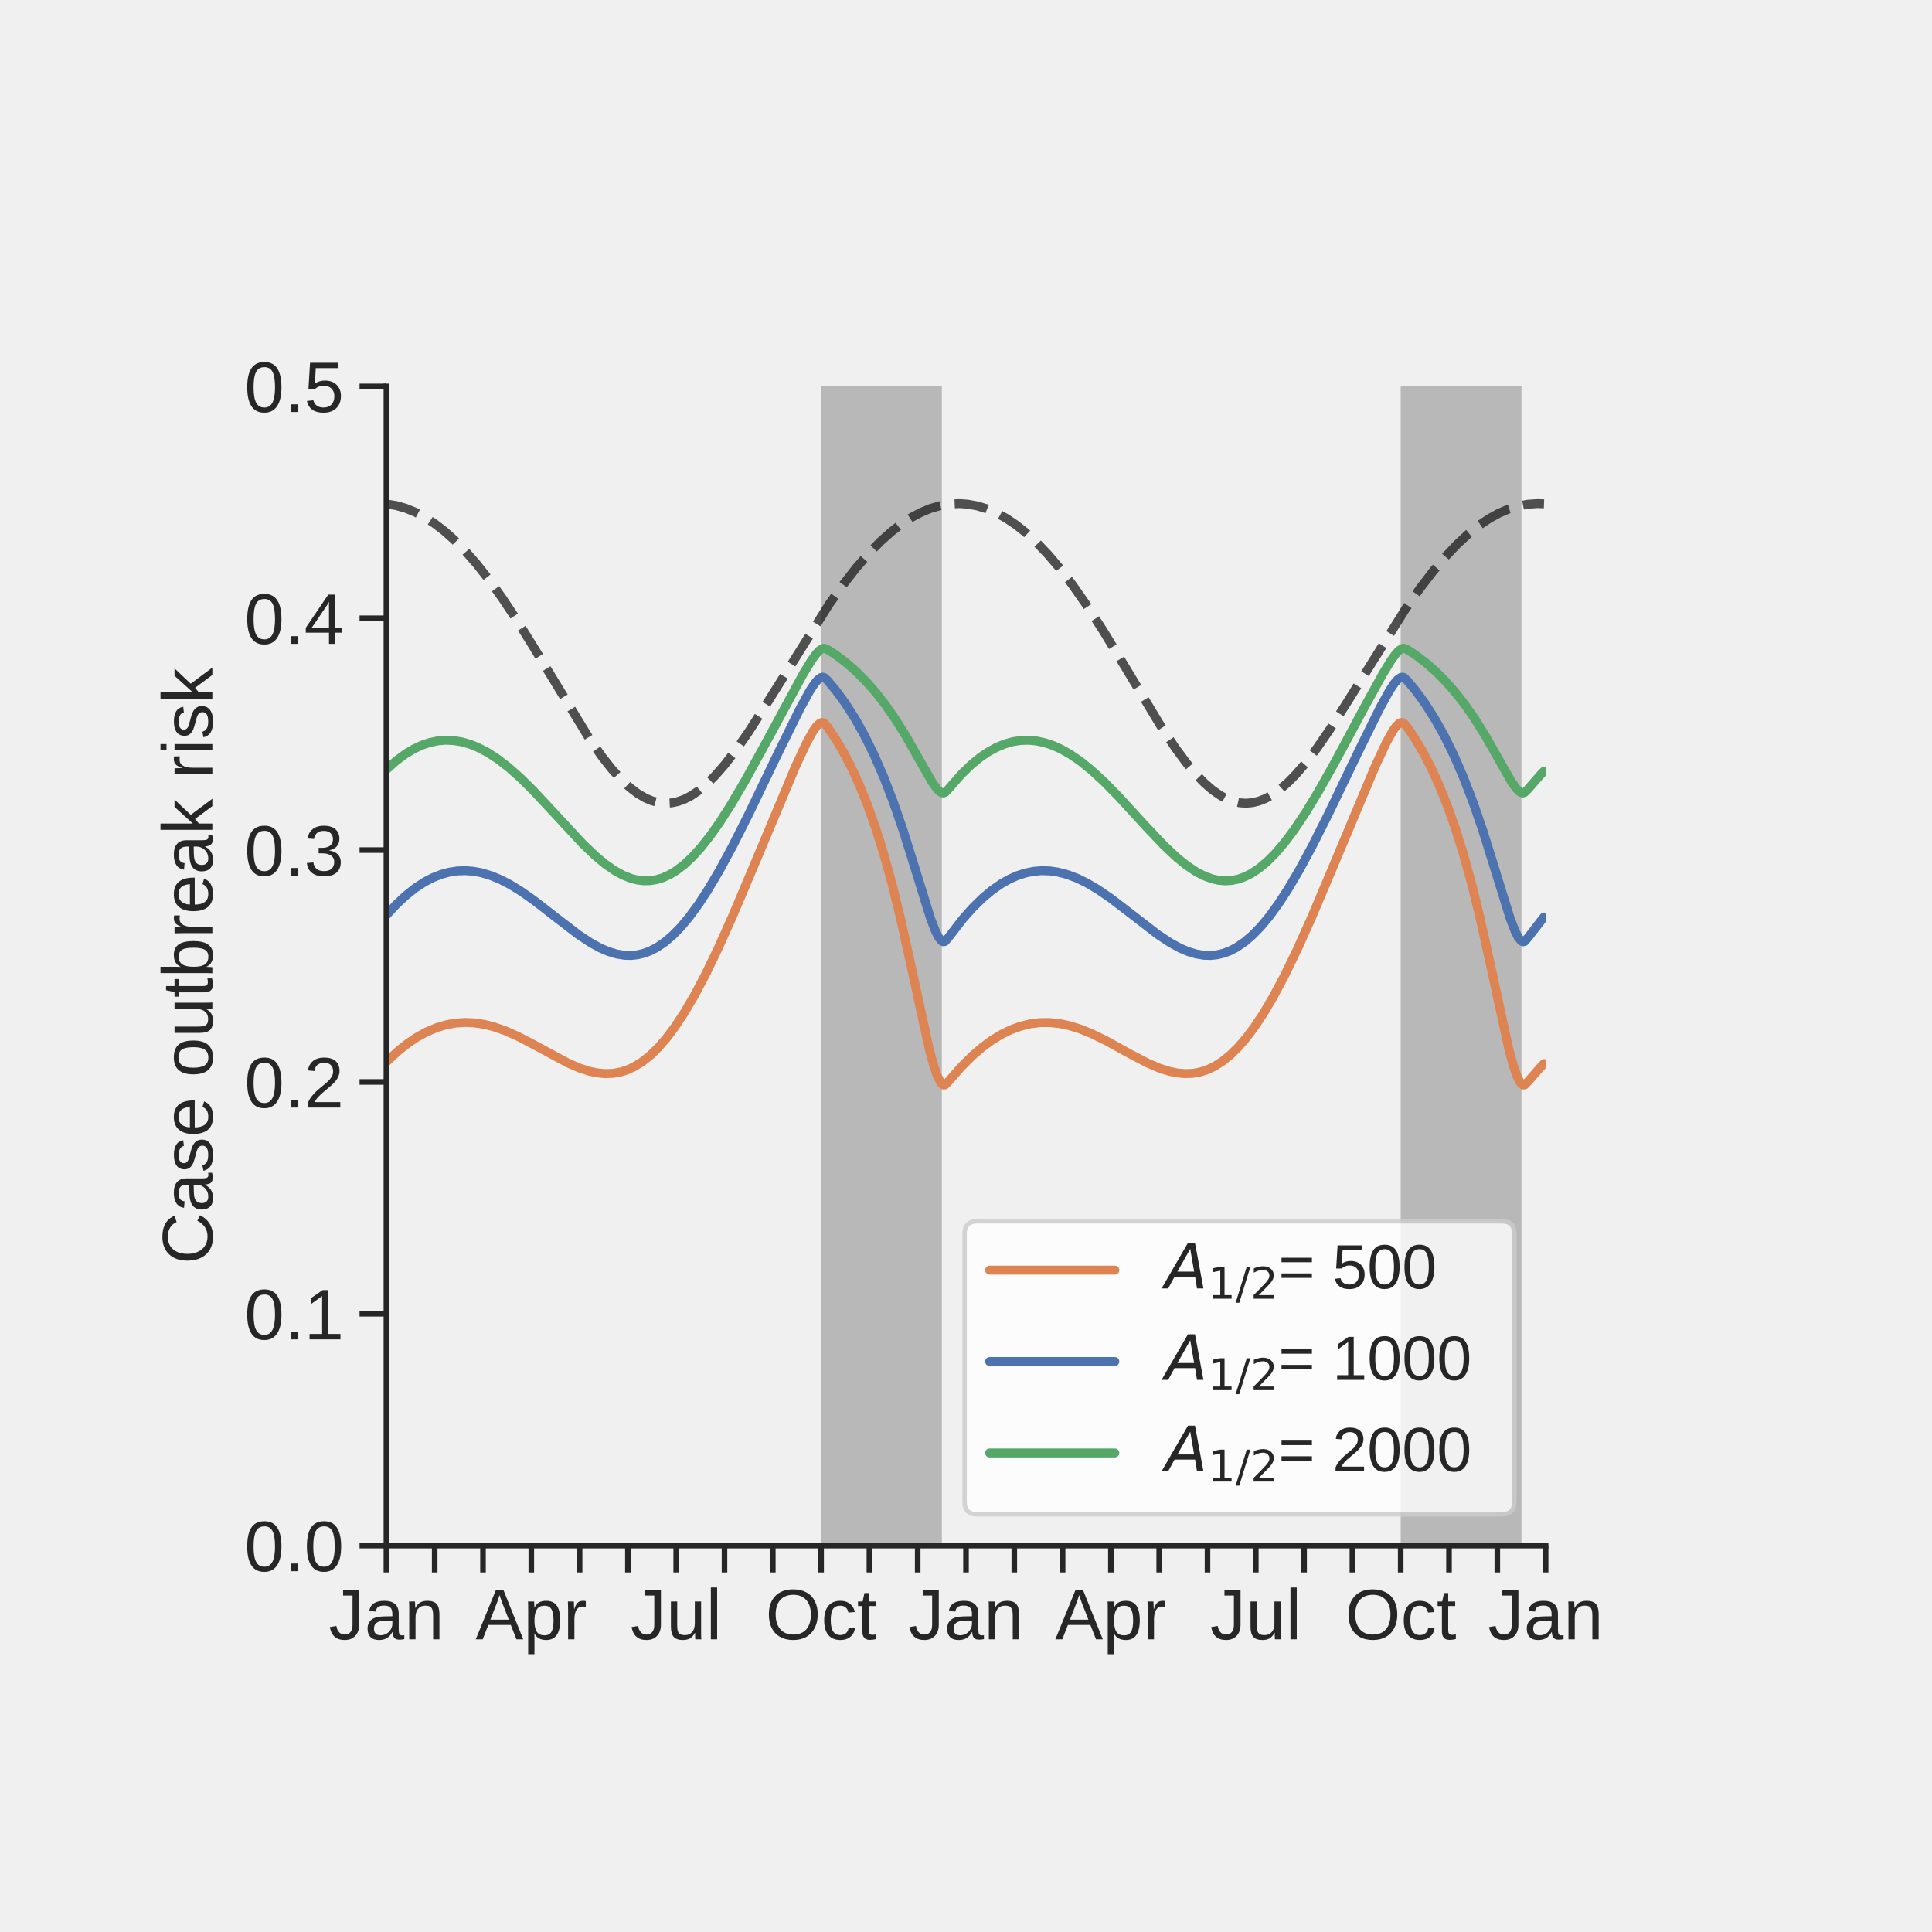
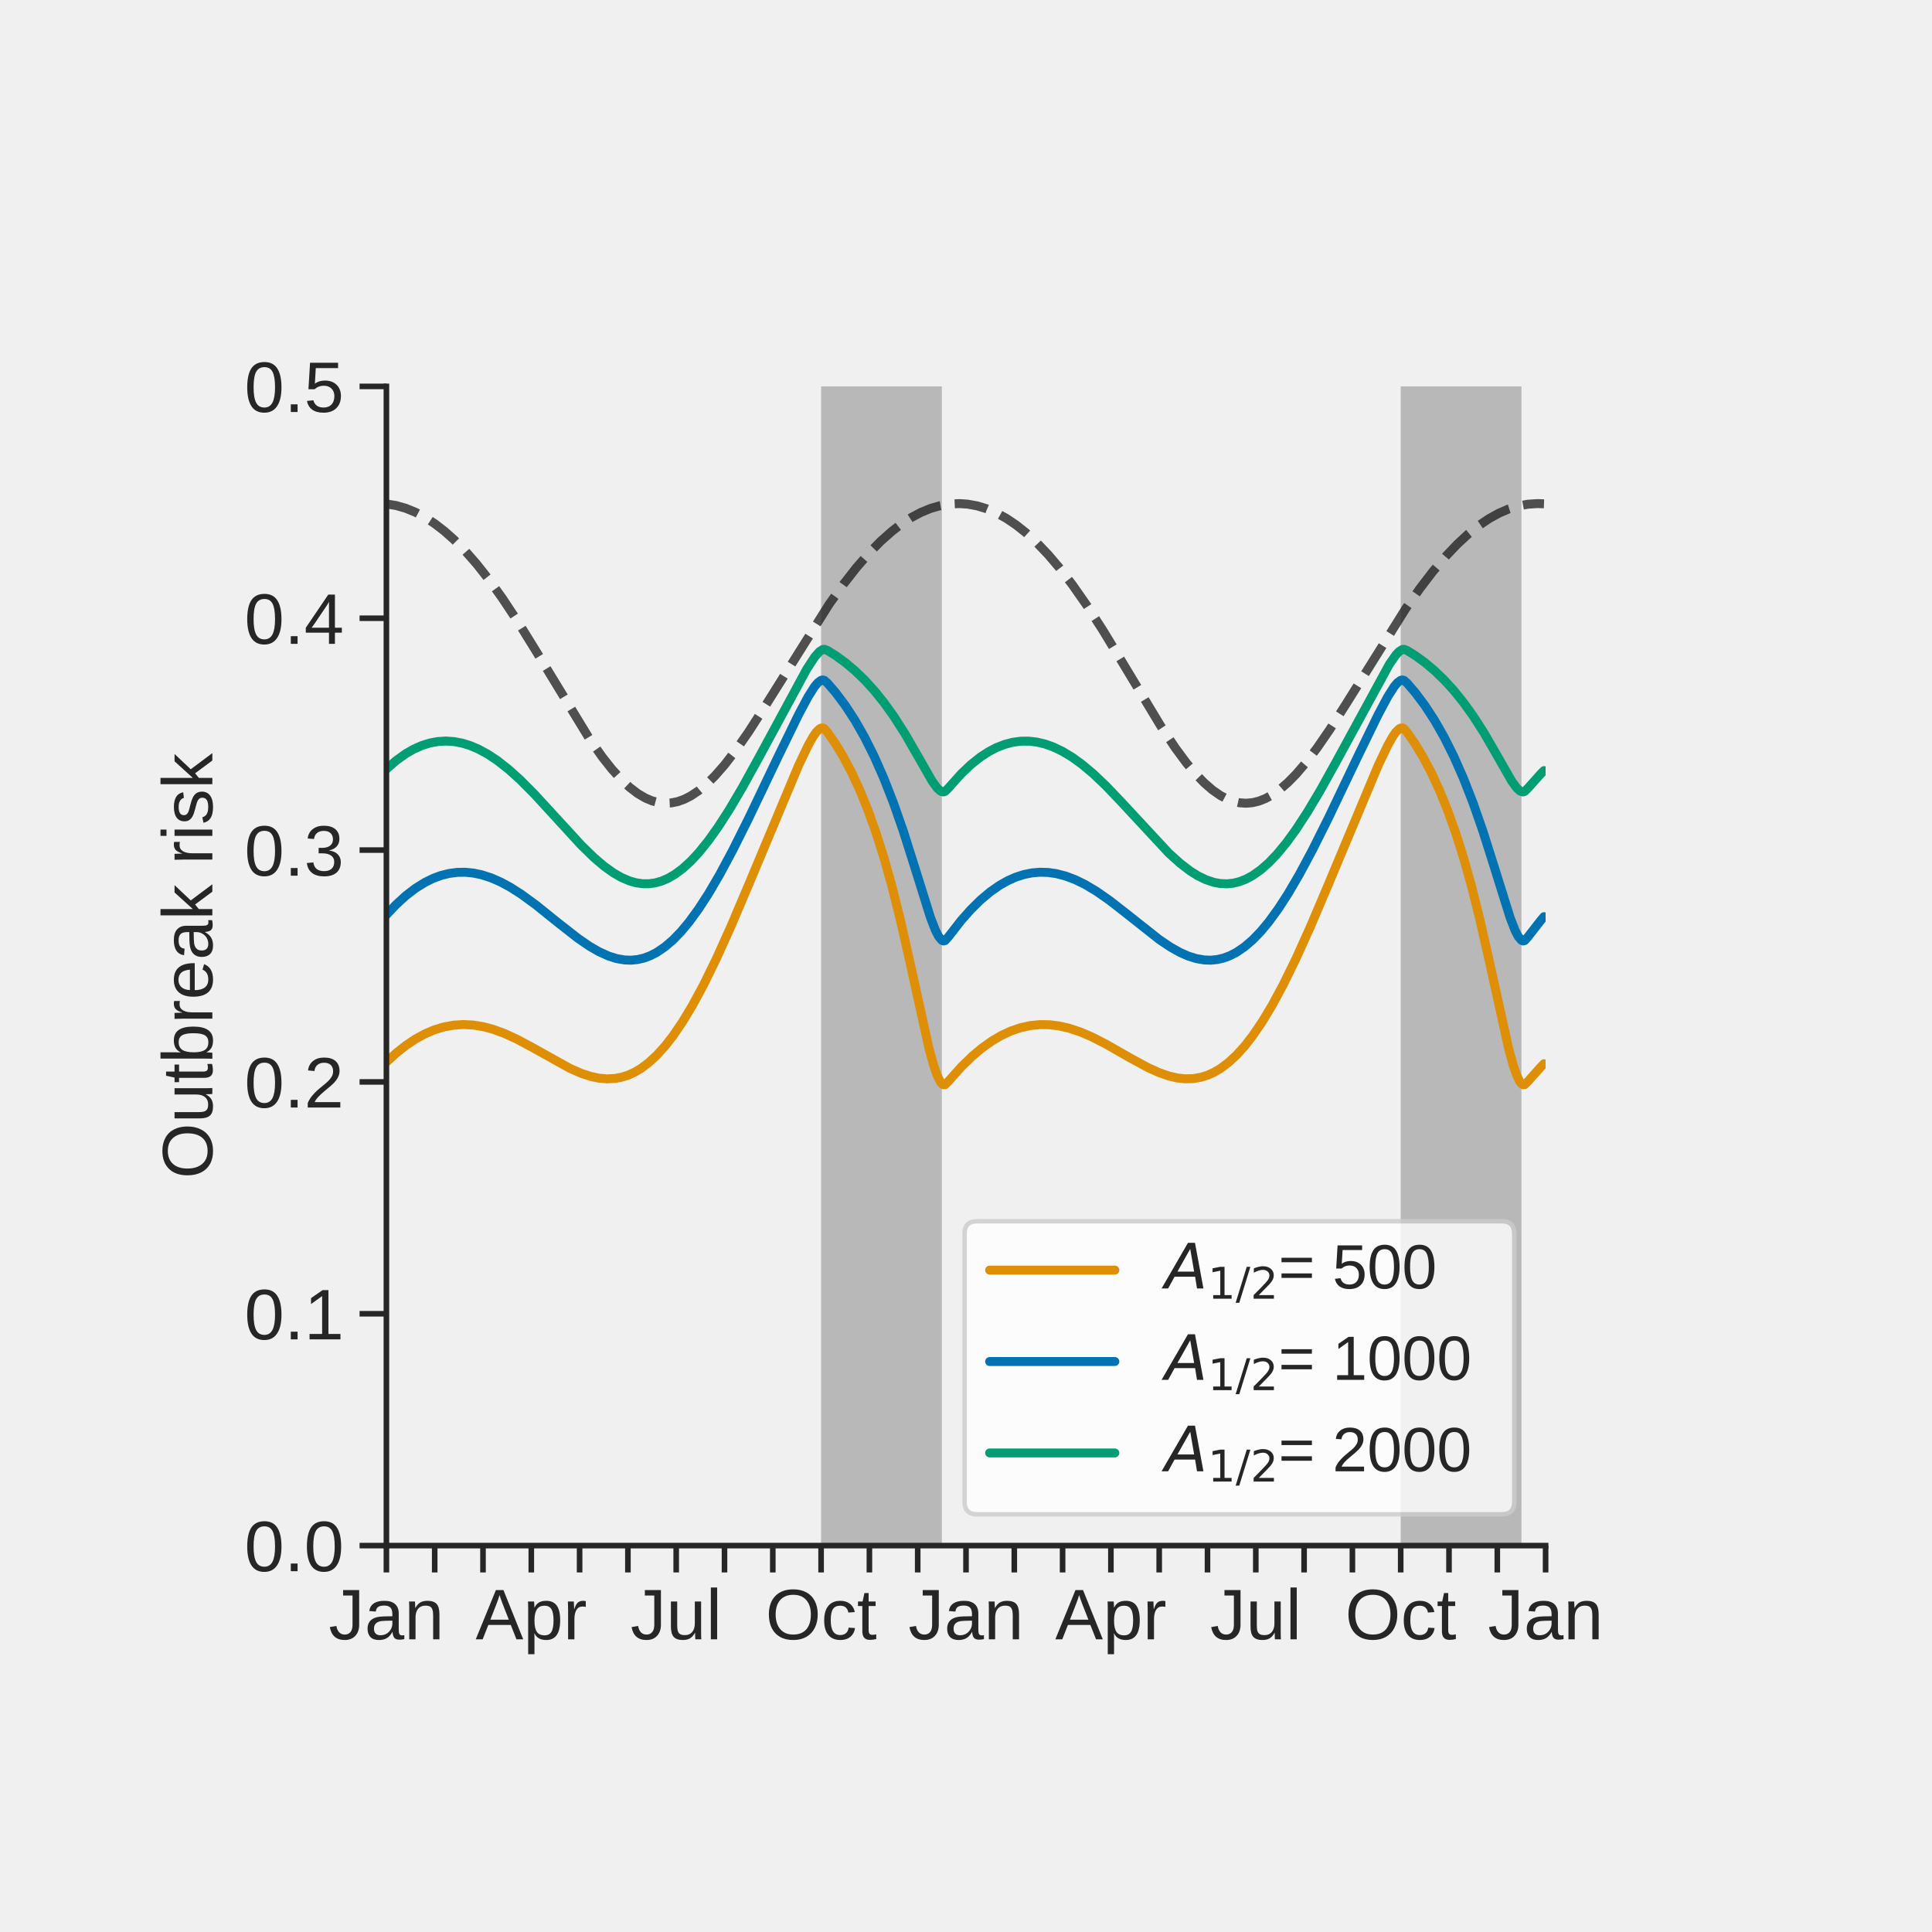
<svg xmlns="http://www.w3.org/2000/svg" xmlns:xlink="http://www.w3.org/1999/xlink" width="432pt" height="432pt" viewBox="0 0 432 432" version="1.1">
  <defs>
    <style type="text/css">*{stroke-linejoin: round; stroke-linecap: butt}</style>
  </defs>
  <g id="figure_1">
    <g id="patch_1">
      <path d="M 0 432  L 432 432  L 432 0  L 0 0  L 0 432  z " style="fill: none" />
    </g>
    <g id="axes_1">
      <g id="patch_2">
        <path d="M 86.4 345.6  L 345.6 345.6  L 345.6 86.4  L 86.4 86.4  L 86.4 345.6  z " style="fill: none" />
      </g>
      <g id="matplotlib.axis_1">
        <g id="xtick_1">
          <g id="line2d_1">
            <defs>
-               <path id="m51aa616cae" d="M 0 0  L 0 6  " style="stroke: #262626; stroke-width: 1.25" />
+               <path id="m0111785b53" d="M 0 0  L 0 6  " style="stroke: #262626; stroke-width: 1.25" />
            </defs>
            <g>
-               <use xlink:href="#m51aa616cae" x="86.4" y="345.6" style="fill: #262626; stroke: #262626; stroke-width: 1.25" />
+               <use xlink:href="#m0111785b53" x="86.4" y="345.6" style="fill: #262626; stroke: #262626; stroke-width: 1.25" />
            </g>
          </g>
          <g id="text_1">
            <text style="fill: #262626; font: 16px 'Arial', 'DejaVu Sans', 'Liberation Sans', 'Bitstream Vera Sans', sans-serif; text-anchor: middle" x="86.4" y="366.553" transform="rotate(-0 86.4 366.5525)">Jan</text>
          </g>
        </g>
        <g id="xtick_2">
          <g id="line2d_2">
            <g>
-               <use xlink:href="#m51aa616cae" x="97.2" y="345.6" style="fill: #262626; stroke: #262626; stroke-width: 1.25" />
+               <use xlink:href="#m0111785b53" x="97.2" y="345.6" style="fill: #262626; stroke: #262626; stroke-width: 1.25" />
            </g>
          </g>
        </g>
        <g id="xtick_3">
          <g id="line2d_3">
            <g>
-               <use xlink:href="#m51aa616cae" x="108" y="345.6" style="fill: #262626; stroke: #262626; stroke-width: 1.25" />
+               <use xlink:href="#m0111785b53" x="108" y="345.6" style="fill: #262626; stroke: #262626; stroke-width: 1.25" />
            </g>
          </g>
        </g>
        <g id="xtick_4">
          <g id="line2d_4">
            <g>
-               <use xlink:href="#m51aa616cae" x="118.8" y="345.6" style="fill: #262626; stroke: #262626; stroke-width: 1.25" />
+               <use xlink:href="#m0111785b53" x="118.8" y="345.6" style="fill: #262626; stroke: #262626; stroke-width: 1.25" />
            </g>
          </g>
          <g id="text_2">
            <text style="fill: #262626; font: 16px 'Arial', 'DejaVu Sans', 'Liberation Sans', 'Bitstream Vera Sans', sans-serif; text-anchor: middle" x="118.8" y="366.553" transform="rotate(-0 118.8 366.5525)">Apr</text>
          </g>
        </g>
        <g id="xtick_5">
          <g id="line2d_5">
            <g>
-               <use xlink:href="#m51aa616cae" x="129.6" y="345.6" style="fill: #262626; stroke: #262626; stroke-width: 1.25" />
+               <use xlink:href="#m0111785b53" x="129.6" y="345.6" style="fill: #262626; stroke: #262626; stroke-width: 1.25" />
            </g>
          </g>
        </g>
        <g id="xtick_6">
          <g id="line2d_6">
            <g>
-               <use xlink:href="#m51aa616cae" x="140.4" y="345.6" style="fill: #262626; stroke: #262626; stroke-width: 1.25" />
+               <use xlink:href="#m0111785b53" x="140.4" y="345.6" style="fill: #262626; stroke: #262626; stroke-width: 1.25" />
            </g>
          </g>
        </g>
        <g id="xtick_7">
          <g id="line2d_7">
            <g>
-               <use xlink:href="#m51aa616cae" x="151.2" y="345.6" style="fill: #262626; stroke: #262626; stroke-width: 1.25" />
+               <use xlink:href="#m0111785b53" x="151.2" y="345.6" style="fill: #262626; stroke: #262626; stroke-width: 1.25" />
            </g>
          </g>
          <g id="text_3">
            <text style="fill: #262626; font: 16px 'Arial', 'DejaVu Sans', 'Liberation Sans', 'Bitstream Vera Sans', sans-serif; text-anchor: middle" x="151.2" y="366.553" transform="rotate(-0 151.2 366.5525)">Jul</text>
          </g>
        </g>
        <g id="xtick_8">
          <g id="line2d_8">
            <g>
-               <use xlink:href="#m51aa616cae" x="162" y="345.6" style="fill: #262626; stroke: #262626; stroke-width: 1.25" />
+               <use xlink:href="#m0111785b53" x="162" y="345.6" style="fill: #262626; stroke: #262626; stroke-width: 1.25" />
            </g>
          </g>
        </g>
        <g id="xtick_9">
          <g id="line2d_9">
            <g>
-               <use xlink:href="#m51aa616cae" x="172.8" y="345.6" style="fill: #262626; stroke: #262626; stroke-width: 1.25" />
+               <use xlink:href="#m0111785b53" x="172.8" y="345.6" style="fill: #262626; stroke: #262626; stroke-width: 1.25" />
            </g>
          </g>
        </g>
        <g id="xtick_10">
          <g id="line2d_10">
            <g>
-               <use xlink:href="#m51aa616cae" x="183.6" y="345.6" style="fill: #262626; stroke: #262626; stroke-width: 1.25" />
+               <use xlink:href="#m0111785b53" x="183.6" y="345.6" style="fill: #262626; stroke: #262626; stroke-width: 1.25" />
            </g>
          </g>
          <g id="text_4">
            <text style="fill: #262626; font: 16px 'Arial', 'DejaVu Sans', 'Liberation Sans', 'Bitstream Vera Sans', sans-serif; text-anchor: middle" x="183.6" y="366.553" transform="rotate(-0 183.6 366.5525)">Oct</text>
          </g>
        </g>
        <g id="xtick_11">
          <g id="line2d_11">
            <g>
-               <use xlink:href="#m51aa616cae" x="194.4" y="345.6" style="fill: #262626; stroke: #262626; stroke-width: 1.25" />
+               <use xlink:href="#m0111785b53" x="194.4" y="345.6" style="fill: #262626; stroke: #262626; stroke-width: 1.25" />
            </g>
          </g>
        </g>
        <g id="xtick_12">
          <g id="line2d_12">
            <g>
-               <use xlink:href="#m51aa616cae" x="205.2" y="345.6" style="fill: #262626; stroke: #262626; stroke-width: 1.25" />
+               <use xlink:href="#m0111785b53" x="205.2" y="345.6" style="fill: #262626; stroke: #262626; stroke-width: 1.25" />
            </g>
          </g>
        </g>
        <g id="xtick_13">
          <g id="line2d_13">
            <g>
-               <use xlink:href="#m51aa616cae" x="216" y="345.6" style="fill: #262626; stroke: #262626; stroke-width: 1.25" />
+               <use xlink:href="#m0111785b53" x="216" y="345.6" style="fill: #262626; stroke: #262626; stroke-width: 1.25" />
            </g>
          </g>
          <g id="text_5">
            <text style="fill: #262626; font: 16px 'Arial', 'DejaVu Sans', 'Liberation Sans', 'Bitstream Vera Sans', sans-serif; text-anchor: middle" x="216" y="366.553" transform="rotate(-0 216 366.5525)">Jan</text>
          </g>
        </g>
        <g id="xtick_14">
          <g id="line2d_14">
            <g>
-               <use xlink:href="#m51aa616cae" x="226.8" y="345.6" style="fill: #262626; stroke: #262626; stroke-width: 1.25" />
+               <use xlink:href="#m0111785b53" x="226.8" y="345.6" style="fill: #262626; stroke: #262626; stroke-width: 1.25" />
            </g>
          </g>
        </g>
        <g id="xtick_15">
          <g id="line2d_15">
            <g>
-               <use xlink:href="#m51aa616cae" x="237.6" y="345.6" style="fill: #262626; stroke: #262626; stroke-width: 1.25" />
+               <use xlink:href="#m0111785b53" x="237.6" y="345.6" style="fill: #262626; stroke: #262626; stroke-width: 1.25" />
            </g>
          </g>
        </g>
        <g id="xtick_16">
          <g id="line2d_16">
            <g>
-               <use xlink:href="#m51aa616cae" x="248.4" y="345.6" style="fill: #262626; stroke: #262626; stroke-width: 1.25" />
+               <use xlink:href="#m0111785b53" x="248.4" y="345.6" style="fill: #262626; stroke: #262626; stroke-width: 1.25" />
            </g>
          </g>
          <g id="text_6">
            <text style="fill: #262626; font: 16px 'Arial', 'DejaVu Sans', 'Liberation Sans', 'Bitstream Vera Sans', sans-serif; text-anchor: middle" x="248.4" y="366.553" transform="rotate(-0 248.4 366.5525)">Apr</text>
          </g>
        </g>
        <g id="xtick_17">
          <g id="line2d_17">
            <g>
-               <use xlink:href="#m51aa616cae" x="259.2" y="345.6" style="fill: #262626; stroke: #262626; stroke-width: 1.25" />
+               <use xlink:href="#m0111785b53" x="259.2" y="345.6" style="fill: #262626; stroke: #262626; stroke-width: 1.25" />
            </g>
          </g>
        </g>
        <g id="xtick_18">
          <g id="line2d_18">
            <g>
-               <use xlink:href="#m51aa616cae" x="270" y="345.6" style="fill: #262626; stroke: #262626; stroke-width: 1.25" />
+               <use xlink:href="#m0111785b53" x="270" y="345.6" style="fill: #262626; stroke: #262626; stroke-width: 1.25" />
            </g>
          </g>
        </g>
        <g id="xtick_19">
          <g id="line2d_19">
            <g>
-               <use xlink:href="#m51aa616cae" x="280.8" y="345.6" style="fill: #262626; stroke: #262626; stroke-width: 1.25" />
+               <use xlink:href="#m0111785b53" x="280.8" y="345.6" style="fill: #262626; stroke: #262626; stroke-width: 1.25" />
            </g>
          </g>
          <g id="text_7">
            <text style="fill: #262626; font: 16px 'Arial', 'DejaVu Sans', 'Liberation Sans', 'Bitstream Vera Sans', sans-serif; text-anchor: middle" x="280.8" y="366.553" transform="rotate(-0 280.8 366.5525)">Jul</text>
          </g>
        </g>
        <g id="xtick_20">
          <g id="line2d_20">
            <g>
-               <use xlink:href="#m51aa616cae" x="291.6" y="345.6" style="fill: #262626; stroke: #262626; stroke-width: 1.25" />
+               <use xlink:href="#m0111785b53" x="291.6" y="345.6" style="fill: #262626; stroke: #262626; stroke-width: 1.25" />
            </g>
          </g>
        </g>
        <g id="xtick_21">
          <g id="line2d_21">
            <g>
-               <use xlink:href="#m51aa616cae" x="302.4" y="345.6" style="fill: #262626; stroke: #262626; stroke-width: 1.25" />
+               <use xlink:href="#m0111785b53" x="302.4" y="345.6" style="fill: #262626; stroke: #262626; stroke-width: 1.25" />
            </g>
          </g>
        </g>
        <g id="xtick_22">
          <g id="line2d_22">
            <g>
-               <use xlink:href="#m51aa616cae" x="313.2" y="345.6" style="fill: #262626; stroke: #262626; stroke-width: 1.25" />
+               <use xlink:href="#m0111785b53" x="313.2" y="345.6" style="fill: #262626; stroke: #262626; stroke-width: 1.25" />
            </g>
          </g>
          <g id="text_8">
            <text style="fill: #262626; font: 16px 'Arial', 'DejaVu Sans', 'Liberation Sans', 'Bitstream Vera Sans', sans-serif; text-anchor: middle" x="313.2" y="366.553" transform="rotate(-0 313.2 366.5525)">Oct</text>
          </g>
        </g>
        <g id="xtick_23">
          <g id="line2d_23">
            <g>
-               <use xlink:href="#m51aa616cae" x="324" y="345.6" style="fill: #262626; stroke: #262626; stroke-width: 1.25" />
+               <use xlink:href="#m0111785b53" x="324" y="345.6" style="fill: #262626; stroke: #262626; stroke-width: 1.25" />
            </g>
          </g>
        </g>
        <g id="xtick_24">
          <g id="line2d_24">
            <g>
-               <use xlink:href="#m51aa616cae" x="334.8" y="345.6" style="fill: #262626; stroke: #262626; stroke-width: 1.25" />
+               <use xlink:href="#m0111785b53" x="334.8" y="345.6" style="fill: #262626; stroke: #262626; stroke-width: 1.25" />
            </g>
          </g>
        </g>
        <g id="xtick_25">
          <g id="line2d_25">
            <g>
-               <use xlink:href="#m51aa616cae" x="345.6" y="345.6" style="fill: #262626; stroke: #262626; stroke-width: 1.25" />
+               <use xlink:href="#m0111785b53" x="345.6" y="345.6" style="fill: #262626; stroke: #262626; stroke-width: 1.25" />
            </g>
          </g>
          <g id="text_9">
            <text style="fill: #262626; font: 16px 'Arial', 'DejaVu Sans', 'Liberation Sans', 'Bitstream Vera Sans', sans-serif; text-anchor: middle" x="345.6" y="366.553" transform="rotate(-0 345.6 366.5525)">Jan</text>
          </g>
        </g>
        <g id="text_10">
          <text style="fill: #262626; font: 16px 'Arial', 'DejaVu Sans', 'Liberation Sans', 'Bitstream Vera Sans', sans-serif; text-anchor: middle" x="216" y="385.185" transform="rotate(-0 216 385.185)"> </text>
        </g>
      </g>
      <g id="matplotlib.axis_2">
        <g id="ytick_1">
          <g id="line2d_26">
            <defs>
-               <path id="m1aaf76b4e0" d="M 0 0  L -6 0  " style="stroke: #262626; stroke-width: 1.25" />
+               <path id="mde5d38835f" d="M 0 0  L -6 0  " style="stroke: #262626; stroke-width: 1.25" />
            </defs>
            <g>
-               <use xlink:href="#m1aaf76b4e0" x="86.4" y="345.6" style="fill: #262626; stroke: #262626; stroke-width: 1.25" />
+               <use xlink:href="#mde5d38835f" x="86.4" y="345.6" style="fill: #262626; stroke: #262626; stroke-width: 1.25" />
            </g>
          </g>
          <g id="text_11">
            <text style="fill: #262626; font: 16px 'Arial', 'DejaVu Sans', 'Liberation Sans', 'Bitstream Vera Sans', sans-serif; text-anchor: end" x="76.9" y="351.326" transform="rotate(-0 76.9 351.3263)">0.0</text>
          </g>
        </g>
        <g id="ytick_2">
          <g id="line2d_27">
            <g>
-               <use xlink:href="#m1aaf76b4e0" x="86.4" y="293.76" style="fill: #262626; stroke: #262626; stroke-width: 1.25" />
+               <use xlink:href="#mde5d38835f" x="86.4" y="293.76" style="fill: #262626; stroke: #262626; stroke-width: 1.25" />
            </g>
          </g>
          <g id="text_12">
            <text style="fill: #262626; font: 16px 'Arial', 'DejaVu Sans', 'Liberation Sans', 'Bitstream Vera Sans', sans-serif; text-anchor: end" x="76.9" y="299.486" transform="rotate(-0 76.9 299.4862)">0.1</text>
          </g>
        </g>
        <g id="ytick_3">
          <g id="line2d_28">
            <g>
-               <use xlink:href="#m1aaf76b4e0" x="86.4" y="241.92" style="fill: #262626; stroke: #262626; stroke-width: 1.25" />
+               <use xlink:href="#mde5d38835f" x="86.4" y="241.92" style="fill: #262626; stroke: #262626; stroke-width: 1.25" />
            </g>
          </g>
          <g id="text_13">
            <text style="fill: #262626; font: 16px 'Arial', 'DejaVu Sans', 'Liberation Sans', 'Bitstream Vera Sans', sans-serif; text-anchor: end" x="76.9" y="247.646" transform="rotate(-0 76.9 247.6463)">0.2</text>
          </g>
        </g>
        <g id="ytick_4">
          <g id="line2d_29">
            <g>
-               <use xlink:href="#m1aaf76b4e0" x="86.4" y="190.08" style="fill: #262626; stroke: #262626; stroke-width: 1.25" />
+               <use xlink:href="#mde5d38835f" x="86.4" y="190.08" style="fill: #262626; stroke: #262626; stroke-width: 1.25" />
            </g>
          </g>
          <g id="text_14">
            <text style="fill: #262626; font: 16px 'Arial', 'DejaVu Sans', 'Liberation Sans', 'Bitstream Vera Sans', sans-serif; text-anchor: end" x="76.9" y="195.806" transform="rotate(-0 76.9 195.8063)">0.3</text>
          </g>
        </g>
        <g id="ytick_5">
          <g id="line2d_30">
            <g>
-               <use xlink:href="#m1aaf76b4e0" x="86.4" y="138.24" style="fill: #262626; stroke: #262626; stroke-width: 1.25" />
+               <use xlink:href="#mde5d38835f" x="86.4" y="138.24" style="fill: #262626; stroke: #262626; stroke-width: 1.25" />
            </g>
          </g>
          <g id="text_15">
            <text style="fill: #262626; font: 16px 'Arial', 'DejaVu Sans', 'Liberation Sans', 'Bitstream Vera Sans', sans-serif; text-anchor: end" x="76.9" y="143.966" transform="rotate(-0 76.9 143.9663)">0.4</text>
          </g>
        </g>
        <g id="ytick_6">
          <g id="line2d_31">
            <g>
-               <use xlink:href="#m1aaf76b4e0" x="86.4" y="86.4" style="fill: #262626; stroke: #262626; stroke-width: 1.25" />
+               <use xlink:href="#mde5d38835f" x="86.4" y="86.4" style="fill: #262626; stroke: #262626; stroke-width: 1.25" />
            </g>
          </g>
          <g id="text_16">
            <text style="fill: #262626; font: 16px 'Arial', 'DejaVu Sans', 'Liberation Sans', 'Bitstream Vera Sans', sans-serif; text-anchor: end" x="76.9" y="92.126" transform="rotate(-0 76.9 92.12625)">0.5</text>
          </g>
        </g>
        <g id="text_17">
-           <text style="fill: #262626; font: 16px 'Arial', 'DejaVu Sans', 'Liberation Sans', 'Bitstream Vera Sans', sans-serif; text-anchor: middle" x="47.48" y="216" transform="rotate(-90 47.48 216)">Case outbreak risk</text>
+           <text style="fill: #262626; font: 16px 'Arial', 'DejaVu Sans', 'Liberation Sans', 'Bitstream Vera Sans', sans-serif; text-anchor: middle" x="47.48" y="216" transform="rotate(-90 47.48 216)">Outbreak risk</text>
        </g>
      </g>
      <g id="PolyCollection_1">
        <defs>
-           <path id="m960d90f24a" d="M 210.6 -86.4  L 183.6 -86.4  L 183.6 -345.6  L 210.6 -345.6  L 210.6 -345.6  L 210.6 -86.4  z " />
+           <path id="mc59ede5376" d="M 210.6 -86.4  L 183.6 -86.4  L 183.6 -345.6  L 210.6 -345.6  L 210.6 -345.6  L 210.6 -86.4  z " />
        </defs>
-         <g clip-path="url(#p522daa4f95)">
-           <use xlink:href="#m960d90f24a" x="0" y="432" style="fill: #808080; fill-opacity: 0.5" />
+         <g clip-path="url(#pef9041443f)">
+           <use xlink:href="#mc59ede5376" x="0" y="432" style="fill: #808080; fill-opacity: 0.5" />
        </g>
      </g>
      <g id="PolyCollection_2">
        <defs>
-           <path id="m8a66b5d408" d="M 340.2 -86.4  L 313.2 -86.4  L 313.2 -345.6  L 340.2 -345.6  L 340.2 -345.6  L 340.2 -86.4  z " />
+           <path id="mfd480055c9" d="M 340.2 -86.4  L 313.2 -86.4  L 313.2 -345.6  L 340.2 -345.6  L 340.2 -345.6  L 340.2 -86.4  z " />
        </defs>
-         <g clip-path="url(#p522daa4f95)">
-           <use xlink:href="#m8a66b5d408" x="0" y="432" style="fill: #808080; fill-opacity: 0.5" />
+         <g clip-path="url(#pef9041443f)">
+           <use xlink:href="#mfd480055c9" x="0" y="432" style="fill: #808080; fill-opacity: 0.5" />
        </g>
      </g>
      <g id="line2d_32">
-         <path d="M 86.4 237.446  L 88.92 235.095  L 91.08 233.371  L 93.24 231.915  L 95.4 230.728  L 97.56 229.808  L 99.72 229.154  L 101.88 228.76  L 104.04 228.621  L 106.2 228.727  L 108.36 229.065  L 110.52 229.619  L 113.04 230.508  L 115.92 231.791  L 119.52 233.672  L 127.08 237.736  L 129.6 238.817  L 131.76 239.518  L 133.56 239.9  L 135.36 240.067  L 137.16 239.991  L 138.96 239.648  L 140.4 239.168  L 141.84 238.496  L 143.64 237.377  L 145.44 235.94  L 147.24 234.182  L 149.04 232.105  L 150.84 229.716  L 153 226.451  L 155.16 222.782  L 157.68 218.036  L 160.56 212.085  L 163.8 204.86  L 168.48 193.791  L 177.84 171.477  L 180.36 166.077  L 181.8 163.478  L 182.52 162.461  L 183.24 161.763  L 183.6 161.582  L 183.96 161.551  L 184.32 161.714  L 185.04 162.561  L 186.84 165.222  L 188.64 168.271  L 190.44 171.746  L 192.24 175.698  L 194.04 180.186  L 195.84 185.278  L 197.64 191.046  L 199.44 197.555  L 201.24 204.839  L 203.4 214.506  L 207.72 234.349  L 208.8 238.32  L 209.52 240.415  L 210.24 241.903  L 210.6 242.366  L 210.96 242.607  L 211.32 242.581  L 212.04 241.858  L 214.92 238.565  L 217.44 236.058  L 219.6 234.199  L 221.76 232.609  L 223.92 231.288  L 226.08 230.235  L 228.24 229.448  L 230.4 228.925  L 232.56 228.659  L 234.72 228.644  L 236.88 228.868  L 239.04 229.316  L 241.56 230.097  L 244.08 231.118  L 247.32 232.703  L 252.72 235.675  L 256.68 237.736  L 259.2 238.817  L 261.36 239.518  L 263.16 239.9  L 264.96 240.067  L 266.76 239.991  L 268.56 239.648  L 270 239.168  L 271.44 238.496  L 273.24 237.377  L 275.04 235.94  L 276.84 234.182  L 278.64 232.105  L 280.44 229.716  L 282.6 226.451  L 284.76 222.782  L 287.28 218.036  L 290.16 212.085  L 293.4 204.86  L 298.08 193.791  L 307.44 171.477  L 309.96 166.077  L 311.4 163.478  L 312.12 162.461  L 312.84 161.763  L 313.2 161.582  L 313.56 161.551  L 313.92 161.714  L 314.64 162.561  L 316.44 165.222  L 318.24 168.271  L 320.04 171.746  L 321.84 175.698  L 323.64 180.186  L 325.44 185.278  L 327.24 191.046  L 329.04 197.555  L 330.84 204.839  L 333 214.506  L 337.32 234.349  L 338.4 238.32  L 339.12 240.415  L 339.84 241.903  L 340.2 242.366  L 340.56 242.607  L 340.92 242.581  L 341.64 241.858  L 344.52 238.565  L 345.24 237.812  L 345.24 237.812  " clip-path="url(#p522daa4f95)" style="fill: none; stroke: #dd8452; stroke-width: 2; stroke-linecap: round" />
+         <path d="M 86.4 237.495  L 88.56 235.507  L 90.72 233.788  L 92.88 232.34  L 95.04 231.161  L 97.2 230.25  L 99.36 229.604  L 101.52 229.219  L 103.68 229.09  L 105.84 229.206  L 108 229.556  L 110.16 230.123  L 112.68 231.032  L 115.56 232.346  L 119.16 234.28  L 127.44 238.891  L 129.96 239.991  L 132.12 240.699  L 133.92 241.079  L 135.72 241.237  L 137.52 241.146  L 138.96 240.878  L 140.4 240.425  L 141.84 239.78  L 143.28 238.935  L 145.08 237.591  L 146.88 235.925  L 148.68 233.936  L 150.48 231.629  L 152.64 228.457  L 154.8 224.87  L 157.32 220.205  L 160.2 214.325  L 163.44 207.149  L 167.76 196.962  L 178.56 171.168  L 180.72 166.642  L 181.8 164.728  L 182.52 163.7  L 183.24 162.991  L 183.6 162.804  L 183.96 162.766  L 184.32 162.921  L 185.04 163.747  L 186.84 166.354  L 188.64 169.346  L 190.44 172.759  L 192.24 176.645  L 194.04 181.061  L 195.84 186.074  L 197.64 191.755  L 199.44 198.167  L 201.24 205.341  L 203.4 214.863  L 207.72 234.407  L 208.8 238.323  L 209.52 240.389  L 210.24 241.859  L 210.6 242.317  L 210.96 242.556  L 211.32 242.532  L 212.04 241.823  L 214.92 238.59  L 217.44 236.139  L 219.6 234.331  L 221.76 232.793  L 223.92 231.524  L 226.08 230.524  L 228.24 229.79  L 230.4 229.319  L 232.56 229.105  L 234.72 229.14  L 236.88 229.414  L 239.04 229.911  L 241.56 230.748  L 244.08 231.823  L 247.32 233.477  L 252.72 236.566  L 256.68 238.714  L 259.2 239.851  L 261.36 240.598  L 263.16 241.019  L 264.96 241.224  L 266.76 241.185  L 268.56 240.878  L 270 240.425  L 271.44 239.78  L 272.88 238.935  L 274.68 237.591  L 276.48 235.925  L 278.28 233.936  L 280.08 231.629  L 282.24 228.457  L 284.4 224.87  L 286.92 220.205  L 289.8 214.325  L 293.04 207.149  L 297.36 196.962  L 308.16 171.168  L 310.32 166.642  L 311.4 164.728  L 312.12 163.7  L 312.84 162.991  L 313.2 162.804  L 313.56 162.766  L 313.92 162.921  L 314.64 163.747  L 316.44 166.354  L 318.24 169.346  L 320.04 172.759  L 321.84 176.645  L 323.64 181.061  L 325.44 186.074  L 327.24 191.755  L 329.04 198.167  L 330.84 205.341  L 333 214.863  L 337.32 234.407  L 338.4 238.323  L 339.12 240.389  L 339.84 241.859  L 340.2 242.317  L 340.56 242.556  L 340.92 242.532  L 341.64 241.823  L 344.52 238.59  L 345.24 237.852  L 345.24 237.852  " clip-path="url(#pef9041443f)" style="fill: none; stroke: #de8f05; stroke-width: 2; stroke-linecap: round" />
      </g>
      <g id="line2d_33">
-         <path d="M 86.4 204.633  L 88.56 202.295  L 90.72 200.268  L 92.88 198.553  L 95.04 197.153  L 96.84 196.228  L 98.64 195.52  L 100.44 195.03  L 102.24 194.753  L 104.04 194.685  L 105.84 194.821  L 107.64 195.155  L 109.8 195.801  L 111.96 196.698  L 114.12 197.822  L 116.64 199.38  L 119.52 201.418  L 123.84 204.777  L 129.24 208.926  L 132.12 210.831  L 134.28 212.006  L 136.08 212.774  L 137.88 213.316  L 139.68 213.607  L 141.12 213.642  L 142.56 213.49  L 144 213.145  L 145.44 212.6  L 146.88 211.851  L 148.68 210.627  L 150.48 209.086  L 152.28 207.234  L 154.08 205.085  L 156.24 202.138  L 158.4 198.822  L 160.92 194.547  L 163.8 189.218  L 167.4 182.076  L 174.24 167.855  L 178.92 158.375  L 181.08 154.456  L 182.16 152.827  L 182.88 151.991  L 183.6 151.484  L 183.96 151.409  L 184.32 151.502  L 185.04 152.155  L 186.84 154.299  L 189 157.246  L 191.16 160.623  L 193.32 164.48  L 195.48 168.87  L 197.64 173.845  L 199.8 179.455  L 201.96 185.723  L 204.48 193.775  L 208.08 205.386  L 209.16 208.185  L 209.88 209.59  L 210.6 210.441  L 210.96 210.591  L 211.32 210.5  L 212.04 209.683  L 215.28 205.48  L 217.44 203.04  L 219.6 200.909  L 221.76 199.09  L 223.92 197.585  L 225.72 196.572  L 227.52 195.777  L 229.32 195.2  L 231.12 194.838  L 232.92 194.687  L 234.72 194.743  L 236.52 194.998  L 238.68 195.557  L 240.84 196.373  L 243 197.424  L 245.52 198.91  L 248.4 200.887  L 252.36 203.92  L 258.84 208.926  L 261.72 210.831  L 263.88 212.006  L 265.68 212.774  L 267.48 213.316  L 269.28 213.607  L 270.72 213.642  L 272.16 213.49  L 273.6 213.145  L 275.04 212.6  L 276.48 211.851  L 278.28 210.627  L 280.08 209.086  L 281.88 207.234  L 283.68 205.085  L 285.84 202.138  L 288 198.822  L 290.52 194.547  L 293.4 189.218  L 297 182.076  L 303.84 167.855  L 308.52 158.375  L 310.68 154.456  L 311.76 152.827  L 312.48 151.991  L 313.2 151.484  L 313.56 151.409  L 313.92 151.502  L 314.64 152.155  L 316.44 154.299  L 318.6 157.246  L 320.76 160.623  L 322.92 164.48  L 325.08 168.87  L 327.24 173.845  L 329.4 179.455  L 331.56 185.723  L 334.08 193.775  L 337.68 205.386  L 338.76 208.185  L 339.48 209.59  L 340.2 210.441  L 340.56 210.591  L 340.92 210.5  L 341.64 209.683  L 344.88 205.48  L 345.24 205.052  L 345.24 205.052  " clip-path="url(#p522daa4f95)" style="fill: none; stroke: #4c72b0; stroke-width: 2; stroke-linecap: round" />
+         <path d="M 86.4 204.56  L 88.56 202.276  L 90.72 200.302  L 92.88 198.641  L 95.04 197.295  L 96.84 196.413  L 98.64 195.748  L 100.44 195.3  L 102.24 195.064  L 104.04 195.038  L 105.84 195.214  L 107.64 195.587  L 109.8 196.281  L 111.96 197.224  L 114.12 198.394  L 116.64 200.006  L 119.88 202.383  L 124.92 206.436  L 129.24 209.813  L 131.76 211.544  L 133.92 212.797  L 136.08 213.774  L 137.88 214.34  L 139.68 214.651  L 141.12 214.699  L 142.56 214.559  L 144 214.223  L 145.44 213.684  L 146.88 212.939  L 148.68 211.716  L 150.48 210.173  L 152.28 208.316  L 154.08 206.157  L 156.24 203.194  L 158.4 199.859  L 160.92 195.556  L 163.8 190.19  L 167.4 182.994  L 173.88 169.414  L 178.56 159.801  L 180.72 155.754  L 182.16 153.494  L 182.88 152.645  L 183.6 152.124  L 183.96 152.041  L 184.32 152.126  L 185.04 152.759  L 186.84 154.852  L 189 157.737  L 191.16 161.049  L 193.32 164.838  L 195.48 169.156  L 197.64 174.057  L 199.8 179.589  L 201.96 185.776  L 204.48 193.731  L 208.08 205.224  L 209.16 208.001  L 209.88 209.398  L 210.6 210.248  L 210.96 210.4  L 211.32 210.314  L 212.04 209.514  L 214.92 205.817  L 217.08 203.379  L 219.24 201.25  L 221.4 199.432  L 223.56 197.929  L 225.36 196.916  L 227.16 196.121  L 228.96 195.543  L 230.76 195.18  L 232.56 195.029  L 234.36 195.084  L 236.16 195.34  L 238.32 195.901  L 240.48 196.722  L 242.64 197.782  L 245.16 199.285  L 248.04 201.291  L 251.64 204.094  L 259.2 210.075  L 261.72 211.77  L 263.88 212.98  L 265.68 213.774  L 267.48 214.34  L 269.28 214.651  L 270.72 214.699  L 272.16 214.559  L 273.6 214.223  L 275.04 213.684  L 276.48 212.939  L 278.28 211.716  L 280.08 210.173  L 281.88 208.316  L 283.68 206.157  L 285.84 203.194  L 288 199.859  L 290.52 195.556  L 293.4 190.19  L 297 182.994  L 303.48 169.414  L 308.16 159.801  L 310.32 155.754  L 311.76 153.494  L 312.48 152.645  L 313.2 152.124  L 313.56 152.041  L 313.92 152.126  L 314.64 152.759  L 316.44 154.852  L 318.6 157.737  L 320.76 161.049  L 322.92 164.838  L 325.08 169.156  L 327.24 174.057  L 329.4 179.589  L 331.56 185.776  L 334.08 193.731  L 337.68 205.224  L 338.76 208.001  L 339.48 209.398  L 340.2 210.248  L 340.56 210.4  L 340.92 210.314  L 341.64 209.514  L 344.52 205.817  L 345.24 204.97  L 345.24 204.97  " clip-path="url(#pef9041443f)" style="fill: none; stroke: #0173b2; stroke-width: 2; stroke-linecap: round" />
      </g>
      <g id="line2d_34">
-         <path d="M 86.4 112.687  L 88.56 113.036  L 90.72 113.651  L 92.88 114.533  L 95.04 115.678  L 97.2 117.085  L 99.36 118.751  L 101.52 120.669  L 104.04 123.219  L 106.56 126.091  L 109.44 129.744  L 112.32 133.758  L 115.56 138.648  L 119.52 145.034  L 131.76 165.124  L 134.64 169.223  L 136.8 171.961  L 138.96 174.347  L 140.76 176.032  L 142.56 177.412  L 144.36 178.469  L 145.8 179.07  L 147.24 179.449  L 148.68 179.602  L 150.12 179.529  L 151.56 179.232  L 153 178.715  L 154.44 177.985  L 156.24 176.784  L 158.04 175.282  L 159.84 173.502  L 162 171.039  L 164.52 167.775  L 167.4 163.636  L 171 158.032  L 185.4 135.1  L 188.64 130.572  L 191.52 126.897  L 194.4 123.593  L 196.92 121.029  L 199.44 118.787  L 201.6 117.13  L 203.76 115.725  L 205.92 114.577  L 208.08 113.687  L 210.24 113.061  L 212.4 112.699  L 214.56 112.603  L 216.36 112.727  L 218.52 113.12  L 220.68 113.78  L 222.84 114.705  L 225 115.895  L 227.16 117.345  L 229.32 119.053  L 231.84 121.364  L 234.36 124.007  L 236.88 126.968  L 239.76 130.715  L 243 135.348  L 246.6 140.926  L 251.28 148.64  L 259.56 162.357  L 262.8 167.231  L 265.32 170.633  L 267.48 173.201  L 269.28 175.056  L 271.08 176.621  L 272.88 177.875  L 274.32 178.64  L 275.76 179.186  L 277.2 179.508  L 278.64 179.605  L 280.08 179.476  L 281.52 179.124  L 282.96 178.553  L 284.4 177.77  L 286.2 176.507  L 288 174.947  L 289.8 173.115  L 291.96 170.596  L 294.48 167.279  L 297.36 163.093  L 300.96 157.454  L 314.28 136.156  L 317.52 131.544  L 320.4 127.783  L 323.28 124.382  L 325.8 121.729  L 328.32 119.394  L 330.84 117.389  L 333 115.942  L 335.16 114.75  L 337.32 113.817  L 339.48 113.147  L 341.64 112.741  L 343.8 112.601  L 345.24 112.655  L 345.24 112.655  " clip-path="url(#p522daa4f95)" style="fill: none; stroke-dasharray: 7.4,3.2; stroke-dashoffset: 0; stroke: #1a1a1a; stroke-opacity: 0.75; stroke-width: 2" />
+         <path d="M 86.4 112.687  L 88.56 113.036  L 90.72 113.651  L 92.88 114.533  L 95.04 115.678  L 97.2 117.085  L 99.36 118.751  L 101.52 120.669  L 104.04 123.219  L 106.56 126.091  L 109.44 129.744  L 112.32 133.758  L 115.56 138.648  L 119.52 145.034  L 131.76 165.124  L 134.64 169.223  L 136.8 171.961  L 138.96 174.347  L 140.76 176.032  L 142.56 177.412  L 144.36 178.469  L 145.8 179.07  L 147.24 179.449  L 148.68 179.602  L 150.12 179.529  L 151.56 179.232  L 153 178.715  L 154.44 177.985  L 156.24 176.784  L 158.04 175.282  L 159.84 173.502  L 162 171.039  L 164.52 167.775  L 167.4 163.636  L 171 158.032  L 185.4 135.1  L 188.64 130.572  L 191.52 126.897  L 194.4 123.593  L 196.92 121.029  L 199.44 118.787  L 201.6 117.13  L 203.76 115.725  L 205.92 114.577  L 208.08 113.687  L 210.24 113.061  L 212.4 112.699  L 214.56 112.603  L 216.36 112.727  L 218.52 113.12  L 220.68 113.78  L 222.84 114.705  L 225 115.895  L 227.16 117.345  L 229.32 119.053  L 231.84 121.364  L 234.36 124.007  L 236.88 126.968  L 239.76 130.715  L 243 135.348  L 246.6 140.926  L 251.28 148.64  L 259.56 162.357  L 262.8 167.231  L 265.32 170.633  L 267.48 173.201  L 269.28 175.056  L 271.08 176.621  L 272.88 177.875  L 274.32 178.64  L 275.76 179.186  L 277.2 179.508  L 278.64 179.605  L 280.08 179.476  L 281.52 179.124  L 282.96 178.553  L 284.4 177.77  L 286.2 176.507  L 288 174.947  L 289.8 173.115  L 291.96 170.596  L 294.48 167.279  L 297.36 163.093  L 300.96 157.454  L 314.28 136.156  L 317.52 131.544  L 320.4 127.783  L 323.28 124.382  L 325.8 121.729  L 328.32 119.394  L 330.84 117.389  L 333 115.942  L 335.16 114.75  L 337.32 113.817  L 339.48 113.147  L 341.64 112.741  L 343.8 112.601  L 345.24 112.655  L 345.24 112.655  " clip-path="url(#pef9041443f)" style="fill: none; stroke-dasharray: 7.4,3.2; stroke-dashoffset: 0; stroke: #1a1a1a; stroke-opacity: 0.75; stroke-width: 2" />
      </g>
      <g id="line2d_35">
-         <path d="M 86.4 172.08  L 88.56 170.142  L 90.72 168.543  L 92.52 167.469  L 94.32 166.63  L 96.12 166.026  L 97.92 165.654  L 99.72 165.511  L 101.52 165.595  L 103.32 165.9  L 105.12 166.42  L 106.92 167.147  L 109.08 168.281  L 111.24 169.682  L 113.76 171.624  L 116.28 173.856  L 119.16 176.695  L 123.12 180.93  L 130.32 188.695  L 133.2 191.438  L 135.36 193.227  L 137.52 194.722  L 139.32 195.704  L 141.12 196.418  L 142.56 196.781  L 144 196.949  L 145.44 196.914  L 146.88 196.671  L 148.32 196.219  L 149.76 195.556  L 151.2 194.685  L 153 193.31  L 154.8 191.629  L 156.6 189.658  L 158.76 186.942  L 160.92 183.884  L 163.44 179.946  L 166.68 174.424  L 171 166.547  L 179.64 150.609  L 181.44 147.67  L 182.52 146.189  L 183.24 145.434  L 183.96 144.993  L 184.32 144.951  L 185.04 145.237  L 186.84 146.396  L 189.36 148.307  L 191.52 150.213  L 193.68 152.389  L 195.84 154.856  L 198 157.635  L 200.16 160.74  L 202.68 164.781  L 205.56 169.874  L 208.44 174.923  L 209.52 176.41  L 210.24 177.075  L 210.6 177.258  L 210.96 177.308  L 211.32 177.187  L 212.04 176.471  L 214.92 173.175  L 217.08 171.069  L 219.24 169.3  L 221.04 168.085  L 222.84 167.105  L 224.64 166.36  L 226.44 165.849  L 228.24 165.569  L 230.04 165.518  L 231.84 165.691  L 233.64 166.082  L 235.44 166.686  L 237.24 167.494  L 239.4 168.719  L 241.56 170.205  L 244.08 172.235  L 246.96 174.889  L 250.2 178.202  L 255.96 184.498  L 260.28 189.056  L 263.16 191.755  L 265.32 193.498  L 267.48 194.938  L 269.28 195.869  L 271.08 196.526  L 272.52 196.841  L 273.96 196.959  L 275.4 196.873  L 276.84 196.578  L 278.28 196.073  L 279.72 195.358  L 281.52 194.173  L 283.32 192.674  L 285.12 190.874  L 287.28 188.346  L 289.44 185.453  L 291.96 181.677  L 294.84 176.932  L 298.44 170.537  L 305.28 157.785  L 309.24 150.609  L 311.04 147.67  L 312.12 146.189  L 312.84 145.434  L 313.56 144.993  L 313.92 144.951  L 314.64 145.237  L 316.44 146.396  L 318.96 148.307  L 321.12 150.213  L 323.28 152.389  L 325.44 154.856  L 327.6 157.635  L 329.76 160.74  L 332.28 164.781  L 335.16 169.874  L 338.04 174.923  L 339.12 176.41  L 339.84 177.075  L 340.2 177.258  L 340.56 177.308  L 340.92 177.187  L 341.64 176.471  L 344.52 173.175  L 345.24 172.436  L 345.24 172.436  " clip-path="url(#p522daa4f95)" style="fill: none; stroke: #55a868; stroke-width: 2; stroke-linecap: round" />
+         <path d="M 86.4 171.967  L 88.56 170.083  L 90.72 168.535  L 92.52 167.503  L 94.32 166.705  L 96.12 166.14  L 97.92 165.806  L 99.72 165.701  L 101.52 165.82  L 103.32 166.159  L 105.12 166.712  L 106.92 167.471  L 109.08 168.642  L 111.24 170.08  L 113.76 172.062  L 116.28 174.333  L 119.52 177.59  L 123.84 182.302  L 129.96 188.971  L 132.84 191.777  L 135 193.62  L 137.16 195.174  L 138.96 196.209  L 140.76 196.978  L 142.2 197.385  L 143.64 197.598  L 145.08 197.609  L 146.52 197.411  L 147.96 197.002  L 149.4 196.382  L 150.84 195.551  L 152.64 194.222  L 154.44 192.583  L 156.24 190.65  L 158.4 187.971  L 160.56 184.941  L 163.08 181.025  L 165.96 176.147  L 169.92 168.961  L 180.36 149.676  L 182.16 146.914  L 183.24 145.688  L 183.96 145.235  L 184.32 145.186  L 185.04 145.455  L 186.84 146.572  L 189 148.141  L 191.16 149.953  L 193.32 152.034  L 195.48 154.403  L 197.64 157.082  L 199.8 160.088  L 202.32 164.017  L 205.2 169.01  L 208.44 174.678  L 209.52 176.162  L 210.24 176.829  L 210.6 177.015  L 210.96 177.07  L 211.32 176.956  L 212.04 176.257  L 214.92 173.035  L 217.08 170.983  L 219.24 169.267  L 221.04 168.094  L 222.84 167.156  L 224.64 166.451  L 226.44 165.979  L 228.24 165.737  L 230.04 165.722  L 231.84 165.929  L 233.64 166.355  L 235.44 166.991  L 237.6 168.022  L 239.76 169.329  L 241.92 170.891  L 244.44 173.003  L 247.32 175.74  L 250.92 179.52  L 261.36 190.765  L 263.88 193.035  L 266.04 194.692  L 267.84 195.825  L 269.64 196.704  L 271.44 197.301  L 272.88 197.564  L 274.32 197.625  L 275.76 197.48  L 277.2 197.124  L 278.64 196.557  L 280.08 195.778  L 281.88 194.513  L 283.68 192.935  L 285.48 191.059  L 287.64 188.443  L 289.8 185.468  L 292.32 181.606  L 295.2 176.776  L 298.8 170.297  L 310.68 148.503  L 312.12 146.452  L 312.84 145.688  L 313.56 145.235  L 313.92 145.186  L 314.64 145.455  L 316.44 146.572  L 318.6 148.141  L 320.76 149.953  L 322.92 152.034  L 325.08 154.403  L 327.24 157.082  L 329.4 160.088  L 331.92 164.017  L 334.8 169.01  L 338.04 174.678  L 339.12 176.162  L 339.84 176.829  L 340.2 177.015  L 340.56 177.07  L 340.92 176.956  L 341.64 176.257  L 344.52 173.035  L 345.24 172.314  L 345.24 172.314  " clip-path="url(#pef9041443f)" style="fill: none; stroke: #029e73; stroke-width: 2; stroke-linecap: round" />
      </g>
      <g id="patch_3">
        <path d="M 86.4 345.6  L 86.4 86.4  " style="fill: none; stroke: #262626; stroke-width: 1.25; stroke-linejoin: miter; stroke-linecap: square" />
      </g>
      <g id="patch_4">
        <path d="M 86.4 345.6  L 345.6 345.6  " style="fill: none; stroke: #262626; stroke-width: 1.25; stroke-linejoin: miter; stroke-linecap: square" />
      </g>
      <g id="legend_1">
        <g id="patch_5">
          <path d="M 218.48 338.6  L 335.8 338.6  Q 338.6 338.6 338.6 335.8  L 338.6 275.88  Q 338.6 273.08 335.8 273.08  L 218.48 273.08  Q 215.68 273.08 215.68 275.88  L 215.68 335.8  Q 215.68 338.6 218.48 338.6  z " style="fill: #ffffff; opacity: 0.8; stroke: #cccccc; stroke-linejoin: miter" />
        </g>
        <g id="line2d_36">
-           <path d="M 221.28 284  L 235.28 284  L 249.28 284  " style="fill: none; stroke: #dd8452; stroke-width: 2; stroke-linecap: round" />
+           <path d="M 221.28 284  L 235.28 284  L 249.28 284  " style="fill: none; stroke: #de8f05; stroke-width: 2; stroke-linecap: round" />
        </g>
        <g id="text_18">
          <g style="fill: #262626" transform="translate(260.48 288.9)">
            <text>
              <tspan style="font: oblique 14px 'DejaVu Sans'" x="0" y="-0.797">A</tspan>
              <tspan style="font: 9.8px 'DejaVu Sans'" x="9.577 15.812 18.764" y="1.5">1/2</tspan>
              <tspan style="font: 14px 'Arial'" x="25.382 29.271 37.447 41.337 49.123 56.909" y="-0.797"> = 500</tspan>
            </text>
          </g>
        </g>
        <g id="line2d_37">
-           <path d="M 221.28 304.44  L 235.28 304.44  L 249.28 304.44  " style="fill: none; stroke: #4c72b0; stroke-width: 2; stroke-linecap: round" />
+           <path d="M 221.28 304.44  L 235.28 304.44  L 249.28 304.44  " style="fill: none; stroke: #0173b2; stroke-width: 2; stroke-linecap: round" />
        </g>
        <g id="text_19">
          <g style="fill: #262626" transform="translate(260.48 309.34)">
            <text>
              <tspan style="font: oblique 14px 'DejaVu Sans'" x="0" y="-0.797">A</tspan>
              <tspan style="font: 9.8px 'DejaVu Sans'" x="9.577 15.812 18.764" y="1.5">1/2</tspan>
              <tspan style="font: 14px 'Arial'" x="25.382 29.271 37.447 41.337 49.123 56.909 64.695" y="-0.797"> = 1000</tspan>
            </text>
          </g>
        </g>
        <g id="line2d_38">
-           <path d="M 221.28 324.88  L 235.28 324.88  L 249.28 324.88  " style="fill: none; stroke: #55a868; stroke-width: 2; stroke-linecap: round" />
+           <path d="M 221.28 324.88  L 235.28 324.88  L 249.28 324.88  " style="fill: none; stroke: #029e73; stroke-width: 2; stroke-linecap: round" />
        </g>
        <g id="text_20">
          <g style="fill: #262626" transform="translate(260.48 329.78)">
            <text>
              <tspan style="font: oblique 14px 'DejaVu Sans'" x="0" y="-0.797">A</tspan>
              <tspan style="font: 9.8px 'DejaVu Sans'" x="9.577 15.812 18.764" y="1.5">1/2</tspan>
              <tspan style="font: 14px 'Arial'" x="25.382 29.271 37.447 41.337 49.123 56.909 64.695" y="-0.797"> = 2000</tspan>
            </text>
          </g>
        </g>
      </g>
    </g>
  </g>
  <defs>
-     <clipPath id="p522daa4f95">
+     <clipPath id="pef9041443f">
      <rect x="86.4" y="86.4" width="259.2" height="259.2" />
    </clipPath>
  </defs>
</svg>
